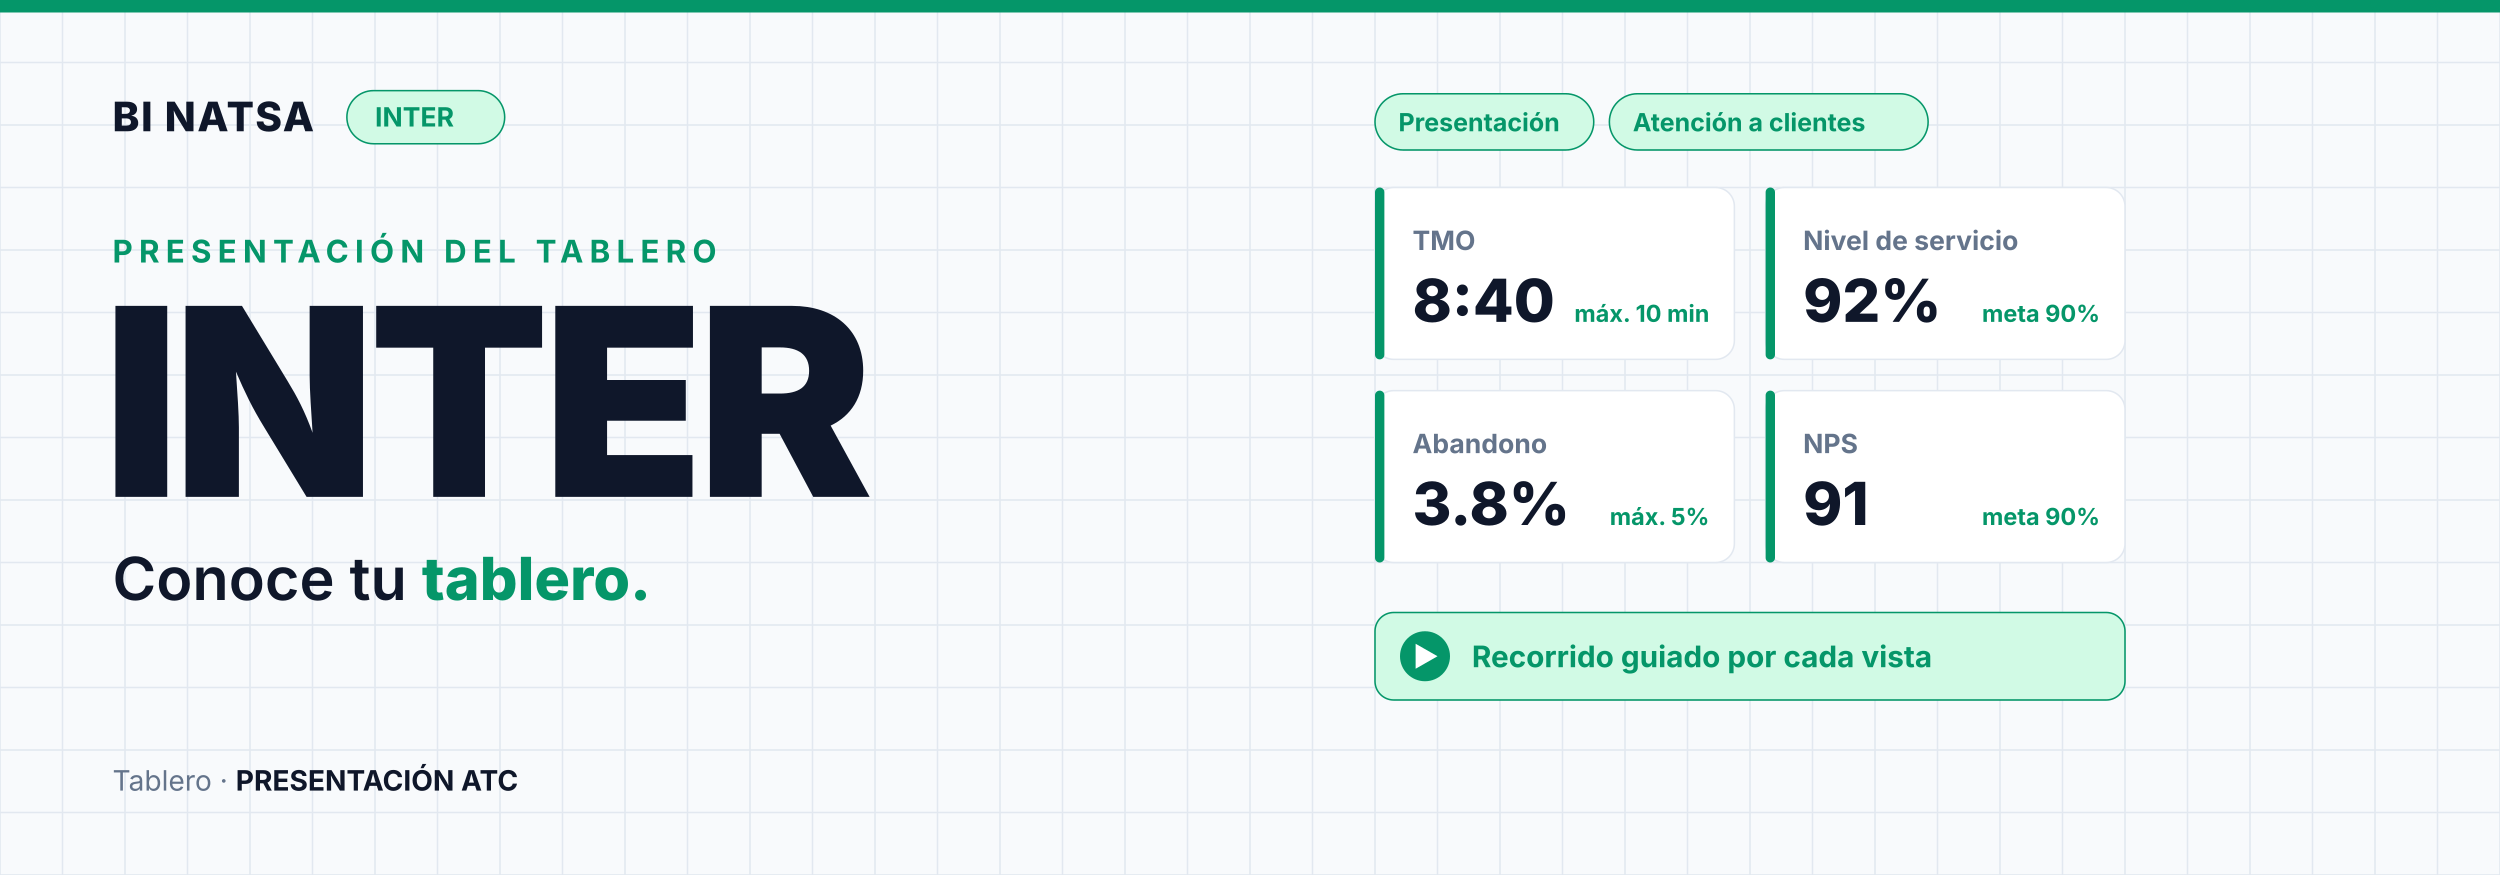
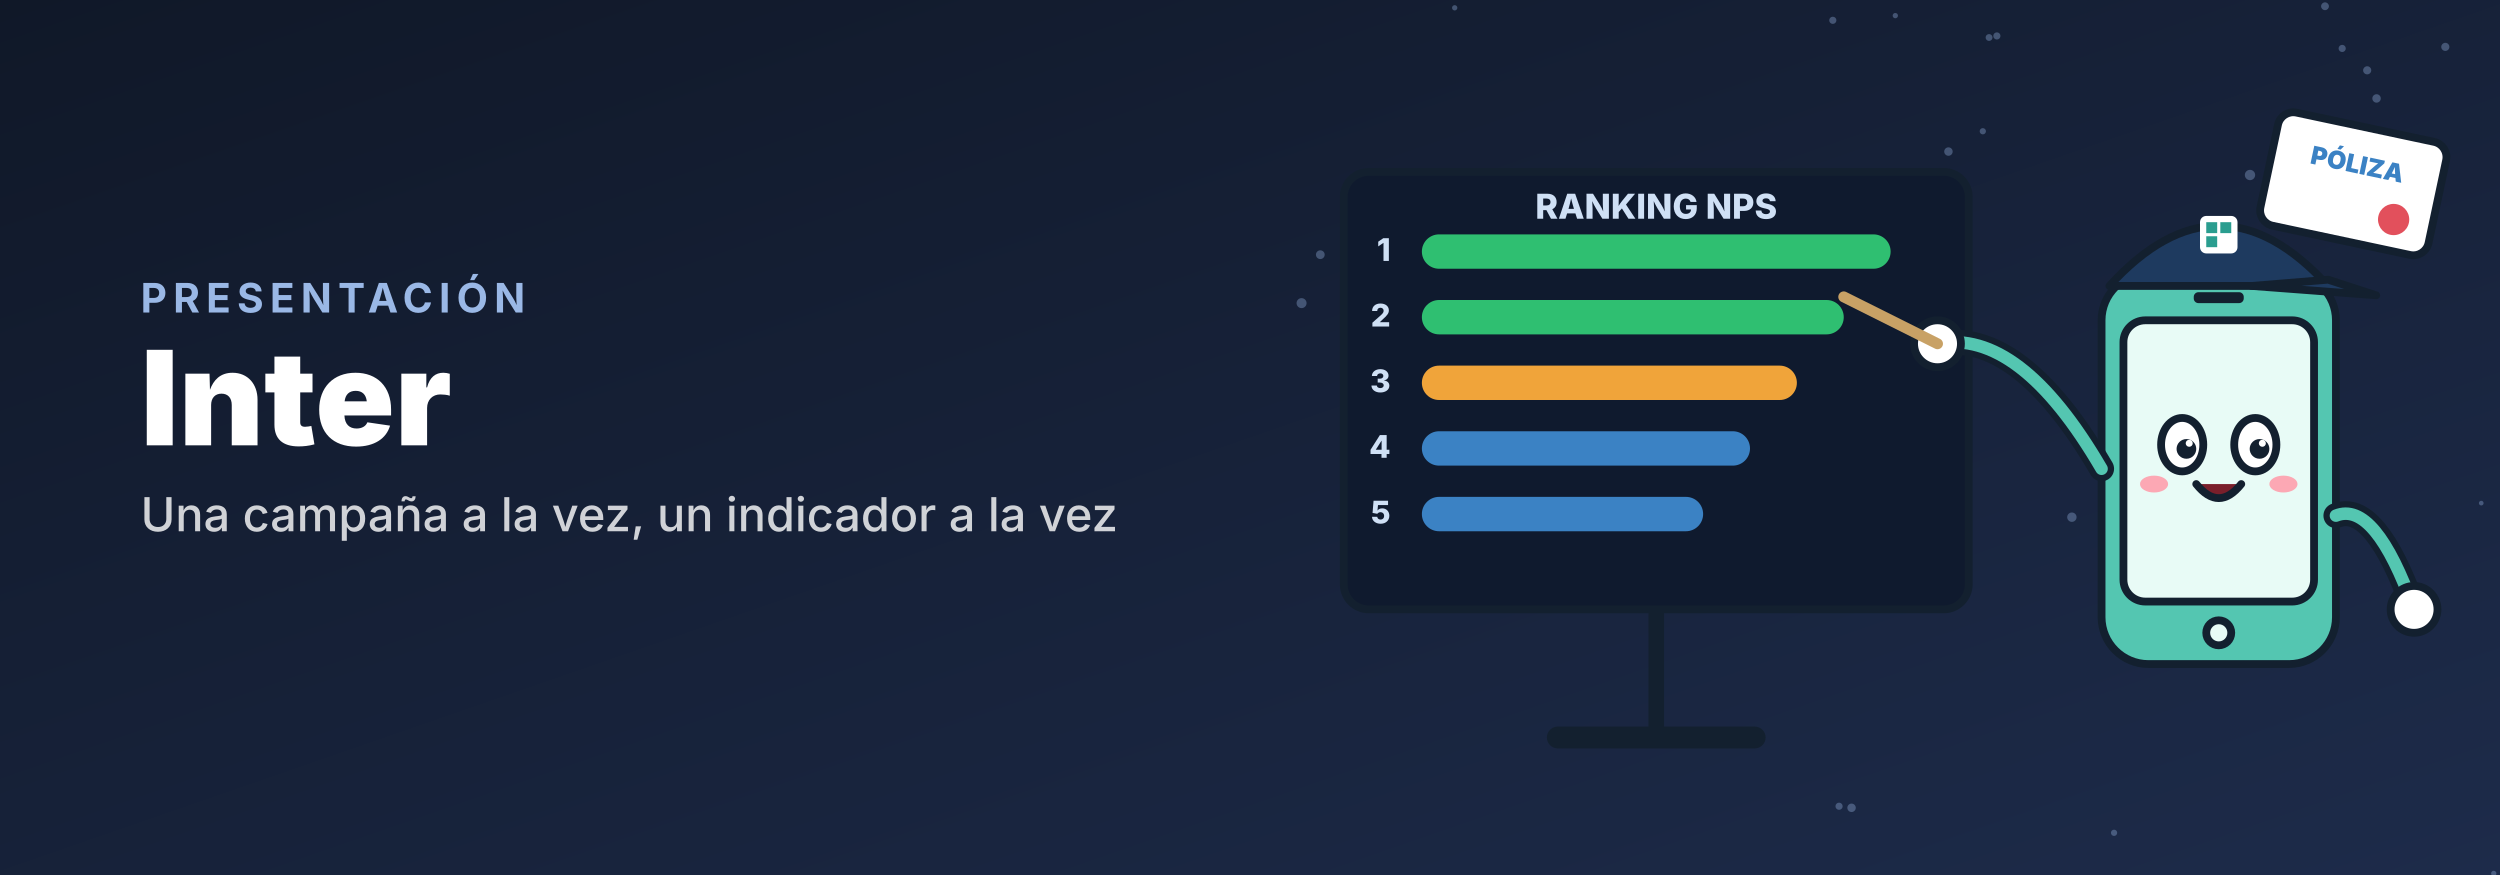
<svg xmlns="http://www.w3.org/2000/svg" width="1600" height="560" viewBox="0 0 1600 560" font-family="Inter, 'Segoe UI', Helvetica, Arial, sans-serif">
-   <rect width="1600" height="560" fill="#F8FAFC" />
-   <g stroke="#E2E8F0" stroke-width="1">
-     <line x1="0" y1="0" x2="0" y2="560" />
-     <line x1="40" y1="0" x2="40" y2="560" />
-     <line x1="80" y1="0" x2="80" y2="560" />
-     <line x1="120" y1="0" x2="120" y2="560" />
-     <line x1="160" y1="0" x2="160" y2="560" />
-     <line x1="200" y1="0" x2="200" y2="560" />
-     <line x1="240" y1="0" x2="240" y2="560" />
-     <line x1="280" y1="0" x2="280" y2="560" />
-     <line x1="320" y1="0" x2="320" y2="560" />
-     <line x1="360" y1="0" x2="360" y2="560" />
-     <line x1="400" y1="0" x2="400" y2="560" />
-     <line x1="440" y1="0" x2="440" y2="560" />
-     <line x1="480" y1="0" x2="480" y2="560" />
-     <line x1="520" y1="0" x2="520" y2="560" />
-     <line x1="560" y1="0" x2="560" y2="560" />
-     <line x1="600" y1="0" x2="600" y2="560" />
-     <line x1="640" y1="0" x2="640" y2="560" />
-     <line x1="680" y1="0" x2="680" y2="560" />
-     <line x1="720" y1="0" x2="720" y2="560" />
-     <line x1="760" y1="0" x2="760" y2="560" />
-     <line x1="800" y1="0" x2="800" y2="560" />
-     <line x1="840" y1="0" x2="840" y2="560" />
-     <line x1="880" y1="0" x2="880" y2="560" />
-     <line x1="920" y1="0" x2="920" y2="560" />
-     <line x1="960" y1="0" x2="960" y2="560" />
-     <line x1="1000" y1="0" x2="1000" y2="560" />
-     <line x1="1040" y1="0" x2="1040" y2="560" />
-     <line x1="1080" y1="0" x2="1080" y2="560" />
-     <line x1="1120" y1="0" x2="1120" y2="560" />
-     <line x1="1160" y1="0" x2="1160" y2="560" />
-     <line x1="1200" y1="0" x2="1200" y2="560" />
-     <line x1="1240" y1="0" x2="1240" y2="560" />
-     <line x1="1280" y1="0" x2="1280" y2="560" />
-     <line x1="1320" y1="0" x2="1320" y2="560" />
-     <line x1="1360" y1="0" x2="1360" y2="560" />
-     <line x1="1400" y1="0" x2="1400" y2="560" />
-     <line x1="1440" y1="0" x2="1440" y2="560" />
-     <line x1="1480" y1="0" x2="1480" y2="560" />
-     <line x1="1520" y1="0" x2="1520" y2="560" />
-     <line x1="1560" y1="0" x2="1560" y2="560" />
-     <line x1="1600" y1="0" x2="1600" y2="560" />
-     <line x1="0" y1="0" x2="1600" y2="0" />
-     <line x1="0" y1="40" x2="1600" y2="40" />
-     <line x1="0" y1="80" x2="1600" y2="80" />
-     <line x1="0" y1="120" x2="1600" y2="120" />
-     <line x1="0" y1="160" x2="1600" y2="160" />
-     <line x1="0" y1="200" x2="1600" y2="200" />
-     <line x1="0" y1="240" x2="1600" y2="240" />
-     <line x1="0" y1="280" x2="1600" y2="280" />
-     <line x1="0" y1="320" x2="1600" y2="320" />
-     <line x1="0" y1="360" x2="1600" y2="360" />
-     <line x1="0" y1="400" x2="1600" y2="400" />
-     <line x1="0" y1="440" x2="1600" y2="440" />
-     <line x1="0" y1="480" x2="1600" y2="480" />
-     <line x1="0" y1="520" x2="1600" y2="520" />
-     <line x1="0" y1="560" x2="1600" y2="560" />
+   <defs>
+     <linearGradient id="bg" x1="0" y1="0" x2="1" y2="1">
+       <stop offset="0" stop-color="#101828" />
+       <stop offset="1" stop-color="#1d2b4a" />
+     </linearGradient>
+   </defs>
+   <rect width="1600" height="560" fill="url(#bg)" />
+   <circle cx="1149" cy="209" r="1.8" fill="#9ab8e6" opacity="0.35" />
+   <circle cx="1488" cy="4" r="2.5" fill="#9ab8e6" opacity="0.35" />
+   <circle cx="1515" cy="45" r="2.6" fill="#9ab8e6" opacity="0.35" />
+   <circle cx="1278" cy="23" r="2.3" fill="#9ab8e6" opacity="0.35" />
+   <circle cx="1351" cy="253" r="3.0" fill="#9ab8e6" opacity="0.35" />
+   <circle cx="892" cy="133" r="1.7" fill="#9ab8e6" opacity="0.35" />
+   <circle cx="1185" cy="517" r="2.7" fill="#9ab8e6" opacity="0.35" />
+   <circle cx="1410" cy="215" r="3.0" fill="#9ab8e6" opacity="0.35" />
+   <circle cx="845" cy="163" r="2.8" fill="#9ab8e6" opacity="0.35" />
+   <circle cx="1370" cy="236" r="1.7" fill="#9ab8e6" opacity="0.35" />
+   <circle cx="984" cy="118" r="2.1" fill="#9ab8e6" opacity="0.35" />
+   <circle cx="1440" cy="112" r="3.3" fill="#9ab8e6" opacity="0.35" />
+   <circle cx="1499" cy="31" r="2.3" fill="#9ab8e6" opacity="0.35" />
+   <circle cx="1173" cy="13" r="2.3" fill="#9ab8e6" opacity="0.35" />
+   <circle cx="1521" cy="63" r="2.7" fill="#9ab8e6" opacity="0.35" />
+   <circle cx="862" cy="324" r="3.3" fill="#9ab8e6" opacity="0.35" />
+   <circle cx="931" cy="5" r="1.7" fill="#9ab8e6" opacity="0.35" />
+   <circle cx="1213" cy="10" r="1.7" fill="#9ab8e6" opacity="0.35" />
+   <circle cx="1177" cy="516" r="2.3" fill="#9ab8e6" opacity="0.35" />
+   <circle cx="1094" cy="358" r="1.7" fill="#9ab8e6" opacity="0.35" />
+   <circle cx="1247" cy="97" r="2.7" fill="#9ab8e6" opacity="0.35" />
+   <circle cx="1565" cy="30" r="2.6" fill="#9ab8e6" opacity="0.35" />
+   <circle cx="1269" cy="84" r="2.0" fill="#9ab8e6" opacity="0.35" />
+   <circle cx="1596" cy="559" r="1.7" fill="#9ab8e6" opacity="0.35" />
+   <circle cx="1353" cy="533" r="2.0" fill="#9ab8e6" opacity="0.35" />
+   <circle cx="1273" cy="24" r="2.2" fill="#9ab8e6" opacity="0.35" />
+   <circle cx="1326" cy="331" r="3.0" fill="#9ab8e6" opacity="0.35" />
+   <circle cx="833" cy="194" r="3.2" fill="#9ab8e6" opacity="0.35" />
+   <circle cx="1251" cy="253" r="2.3" fill="#9ab8e6" opacity="0.35" />
+   <circle cx="1588" cy="322" r="1.5" fill="#9ab8e6" opacity="0.35" />
+   <g>
+     <rect x="860" y="110" width="400" height="280" rx="16" fill="#0f1a2e" stroke="#13202f" stroke-width="5" stroke-linejoin="round" stroke-linecap="round" />
+     <text x="1060" y="140" font-size="22" font-weight="800" fill="#cfe0f5" text-anchor="middle">RANKING NPS</text>
+     <rect x="910" y="150" width="300" height="22" rx="11" fill="#2fbf71" />
+     <text x="890" y="167" font-size="20" font-weight="800" fill="#cfe0f5" text-anchor="end">1</text>
+     <rect x="910" y="192" width="270" height="22" rx="11" fill="#2fbf71" />
+     <text x="890" y="209" font-size="20" font-weight="800" fill="#cfe0f5" text-anchor="end">2</text>
+     <rect x="910" y="234" width="240" height="22" rx="11" fill="#f0a43a" />
+     <text x="890" y="251" font-size="20" font-weight="800" fill="#cfe0f5" text-anchor="end">3</text>
+     <rect x="910" y="276" width="210" height="22" rx="11" fill="#3b82c4" />
+     <text x="890" y="293" font-size="20" font-weight="800" fill="#cfe0f5" text-anchor="end">4</text>
+     <rect x="910" y="318" width="180" height="22" rx="11" fill="#3b82c4" />
+     <text x="890" y="335" font-size="20" font-weight="800" fill="#cfe0f5" text-anchor="end">5</text>
  </g>
-   <rect x="0" y="0" width="1600" height="8" fill="#059669" />
-   <text x="72" y="84" font-size="26" font-weight="800" fill="#0F172A" letter-spacing="1">BI NATSA</text>
-   <rect x="222" y="58" rx="17" width="101" height="34" fill="#D1FAE5" stroke="#059669" />
-   <text x="240" y="81" font-size="17" font-weight="700" fill="#059669">INTER</text>
-   <text x="72" y="168" font-size="20" font-weight="700" fill="#059669" letter-spacing="4">PRESENTACIÓN DEL TABLERO</text>
-   <text x="66" y="318" font-size="168" font-weight="900" fill="#0F172A" letter-spacing="-4">INTER</text>
-   <text x="72" y="384" font-size="38" font-weight="600" fill="#0F172A">Conoce tu <tspan fill="#059669" font-weight="800">tablero.</tspan>
-   </text>
-   <text x="72" y="506" font-size="18" fill="#64748B">Tablero · <tspan font-weight="700" fill="#0F172A">PRESENTACIÓN ATC</tspan>
-   </text>
-   <rect x="880" y="60" width="140" height="36" rx="18" fill="#D1FAE5" stroke="#059669" />
-   <text x="895" y="84" font-size="16" font-weight="700" fill="#059669">Presentación</text>
-   <rect x="1030" y="60" width="204" height="36" rx="18" fill="#D1FAE5" stroke="#059669" />
-   <text x="1045" y="84" font-size="16" font-weight="700" fill="#059669">Atención a clientes</text>
-   <rect x="880" y="120" width="230" height="110" rx="12" fill="#fff" stroke="#E2E8F0" />
-   <rect x="880" y="120" width="6" height="110" rx="3" fill="#059669" />
-   <text x="904" y="160" font-size="17" font-weight="700" fill="#64748B">TMO</text>
-   <text x="904" y="206" font-size="38" font-weight="800" fill="#0F172A">8:40</text>
-   <text x="1094" y="206" font-size="15" font-weight="700" fill="#059669" text-anchor="end">máx. 10 min</text>
-   <rect x="1130" y="120" width="230" height="110" rx="12" fill="#fff" stroke="#E2E8F0" />
-   <rect x="1130" y="120" width="6" height="110" rx="3" fill="#059669" />
-   <text x="1154" y="160" font-size="17" font-weight="700" fill="#64748B">Nivel de servicio</text>
-   <text x="1154" y="206" font-size="38" font-weight="800" fill="#0F172A">92%</text>
-   <text x="1344" y="206" font-size="15" font-weight="700" fill="#059669" text-anchor="end">meta 90%</text>
-   <rect x="880" y="250" width="230" height="110" rx="12" fill="#fff" stroke="#E2E8F0" />
-   <rect x="880" y="250" width="6" height="110" rx="3" fill="#059669" />
-   <text x="904" y="290" font-size="17" font-weight="700" fill="#64748B">Abandono</text>
-   <text x="904" y="336" font-size="38" font-weight="800" fill="#0F172A">3.8%</text>
-   <text x="1094" y="336" font-size="15" font-weight="700" fill="#059669" text-anchor="end">máx. 5%</text>
-   <rect x="1130" y="250" width="230" height="110" rx="12" fill="#fff" stroke="#E2E8F0" />
-   <rect x="1130" y="250" width="6" height="110" rx="3" fill="#059669" />
-   <text x="1154" y="290" font-size="17" font-weight="700" fill="#64748B">NPS</text>
-   <text x="1154" y="336" font-size="38" font-weight="800" fill="#0F172A">91</text>
-   <text x="1344" y="336" font-size="15" font-weight="700" fill="#059669" text-anchor="end">meta 90%</text>
-   <rect x="880" y="392" width="480" height="56" rx="12" fill="#D1FAE5" stroke="#059669" />
-   <circle cx="912" cy="420" r="16" fill="#059669" />
-   <path d="M906 412 l14 8 l-14 8 z" fill="#fff" />
-   <text x="942" y="427" font-size="19" font-weight="700" fill="#059669">Recorrido guiado por cada vista</text>
+   <line x1="1060" y1="390" x2="1060" y2="470" stroke="#13202f" stroke-width="10" />
+   <rect x="990" y="465" width="140" height="14" rx="7" fill="#13202f" />
+   <g>
+     <rect x="1345.0" y="175.0" width="150" height="250" rx="30" fill="#54c6b1" stroke="#13202f" stroke-width="5" stroke-linejoin="round" stroke-linecap="round" />
+     <rect x="1359.0" y="205.0" width="122" height="180" rx="14" fill="#e8fbf6" stroke="#13202f" stroke-width="5" stroke-linejoin="round" stroke-linecap="round" />
+     <rect x="1404" y="187.0" width="32" height="7" rx="3" fill="#13202f" />
+     <circle cx="1420" cy="405.0" r="8" fill="#e8fbf6" stroke="#13202f" stroke-width="5" stroke-linejoin="round" stroke-linecap="round" />
+     <ellipse cx="1396.6" cy="284.6" rx="13.5" ry="17.1" fill="#fff" stroke="#13202f" stroke-width="5" stroke-linejoin="round" stroke-linecap="round" />
+     <circle cx="1399.3" cy="287.3" r="6.3" fill="#13202f" />
+     <circle cx="1401.1" cy="283.7" r="2.25" fill="#fff" />
+     <ellipse cx="1443.4" cy="284.6" rx="13.5" ry="17.1" fill="#fff" stroke="#13202f" stroke-width="5" stroke-linejoin="round" stroke-linecap="round" />
+     <circle cx="1446.1" cy="287.3" r="6.3" fill="#13202f" />
+     <circle cx="1447.9" cy="283.7" r="2.25" fill="#fff" />
+     <ellipse cx="1378.6" cy="309.8" rx="9.0" ry="5.4" fill="#ff9aa8" opacity=".85" />
+     <ellipse cx="1461.4" cy="309.8" rx="9.0" ry="5.4" fill="#ff9aa8" opacity=".85" />
+     <path d="M1405.6 309.8 Q1420 327.8 1434.4 309.8" fill="#7a1f2b" stroke="#13202f" stroke-width="5" stroke-linejoin="round" stroke-linecap="round" />
+     <path d="M1350.0 183.0 Q1420 106.0 1490.0 183.0 Z" fill="#1e3a5f" stroke="#13202f" stroke-width="5" stroke-linejoin="round" stroke-linecap="round" />
+     <path d="M1441.0 183.0 L1520.8 189.0 L1490.0 179.0 Z" fill="#1e3a5f" stroke="#13202f" stroke-width="5" stroke-linejoin="round" stroke-linecap="round" />
+     <rect x="1408" y="138.2" width="24" height="24" rx="4" fill="#fff" />
+     <rect x="1412" y="142.2" width="7" height="7" fill="#2a9d8f" />
+     <rect x="1421" y="142.2" width="7" height="7" fill="#2a9d8f" />
+     <rect x="1412" y="151.2" width="7" height="7" fill="#2a9d8f" />
+   </g>
+   <path d="M1345 300 Q1292.5 210 1240 220" fill="none" stroke="#13202f" stroke-width="16" stroke-linecap="round" />
+   <path d="M1345 300 Q1292.5 210 1240 220" fill="none" stroke="#54c6b1" stroke-width="8" stroke-linecap="round" />
+   <circle cx="1240" cy="220" r="15" fill="#fff" stroke="#13202f" stroke-width="5" stroke-linejoin="round" stroke-linecap="round" />
+   <path d="M1495 330 Q1520.0 320 1545 390" fill="none" stroke="#13202f" stroke-width="16" stroke-linecap="round" />
+   <path d="M1495 330 Q1520.0 320 1545 390" fill="none" stroke="#54c6b1" stroke-width="8" stroke-linecap="round" />
+   <circle cx="1545" cy="390" r="15" fill="#fff" stroke="#13202f" stroke-width="5" stroke-linejoin="round" stroke-linecap="round" />
+   <line x1="1240" y1="220" x2="1180" y2="190" stroke="#c8a165" stroke-width="7" stroke-linecap="round" />
+   <g transform="translate(1460 70) rotate(12)">
+     <rect x="0" y="0" width="110" height="74" rx="10" fill="#fff" stroke="#13202f" stroke-width="5" stroke-linejoin="round" stroke-linecap="round" />
+     <text x="55" y="30" font-size="16" font-weight="900" fill="#3b82c4" text-anchor="middle">PÓLIZA</text>
+     <circle cx="85" cy="54" r="10" fill="#e2505c" />
+   </g>
+   <g>
+     <text x="90" y="200" font-size="26" font-weight="700" fill="#9ab8e6" letter-spacing="4">PRESENTACIÓN</text>
+     <text x="90" y="285" font-size="84" font-weight="900" fill="#ffffff">Inter</text>
+     <text x="90" y="340" font-size="30" font-weight="500" fill="#ffffff" opacity=".8">Una campaña a la vez, un indicador a la vez</text>
+   </g>
</svg>
